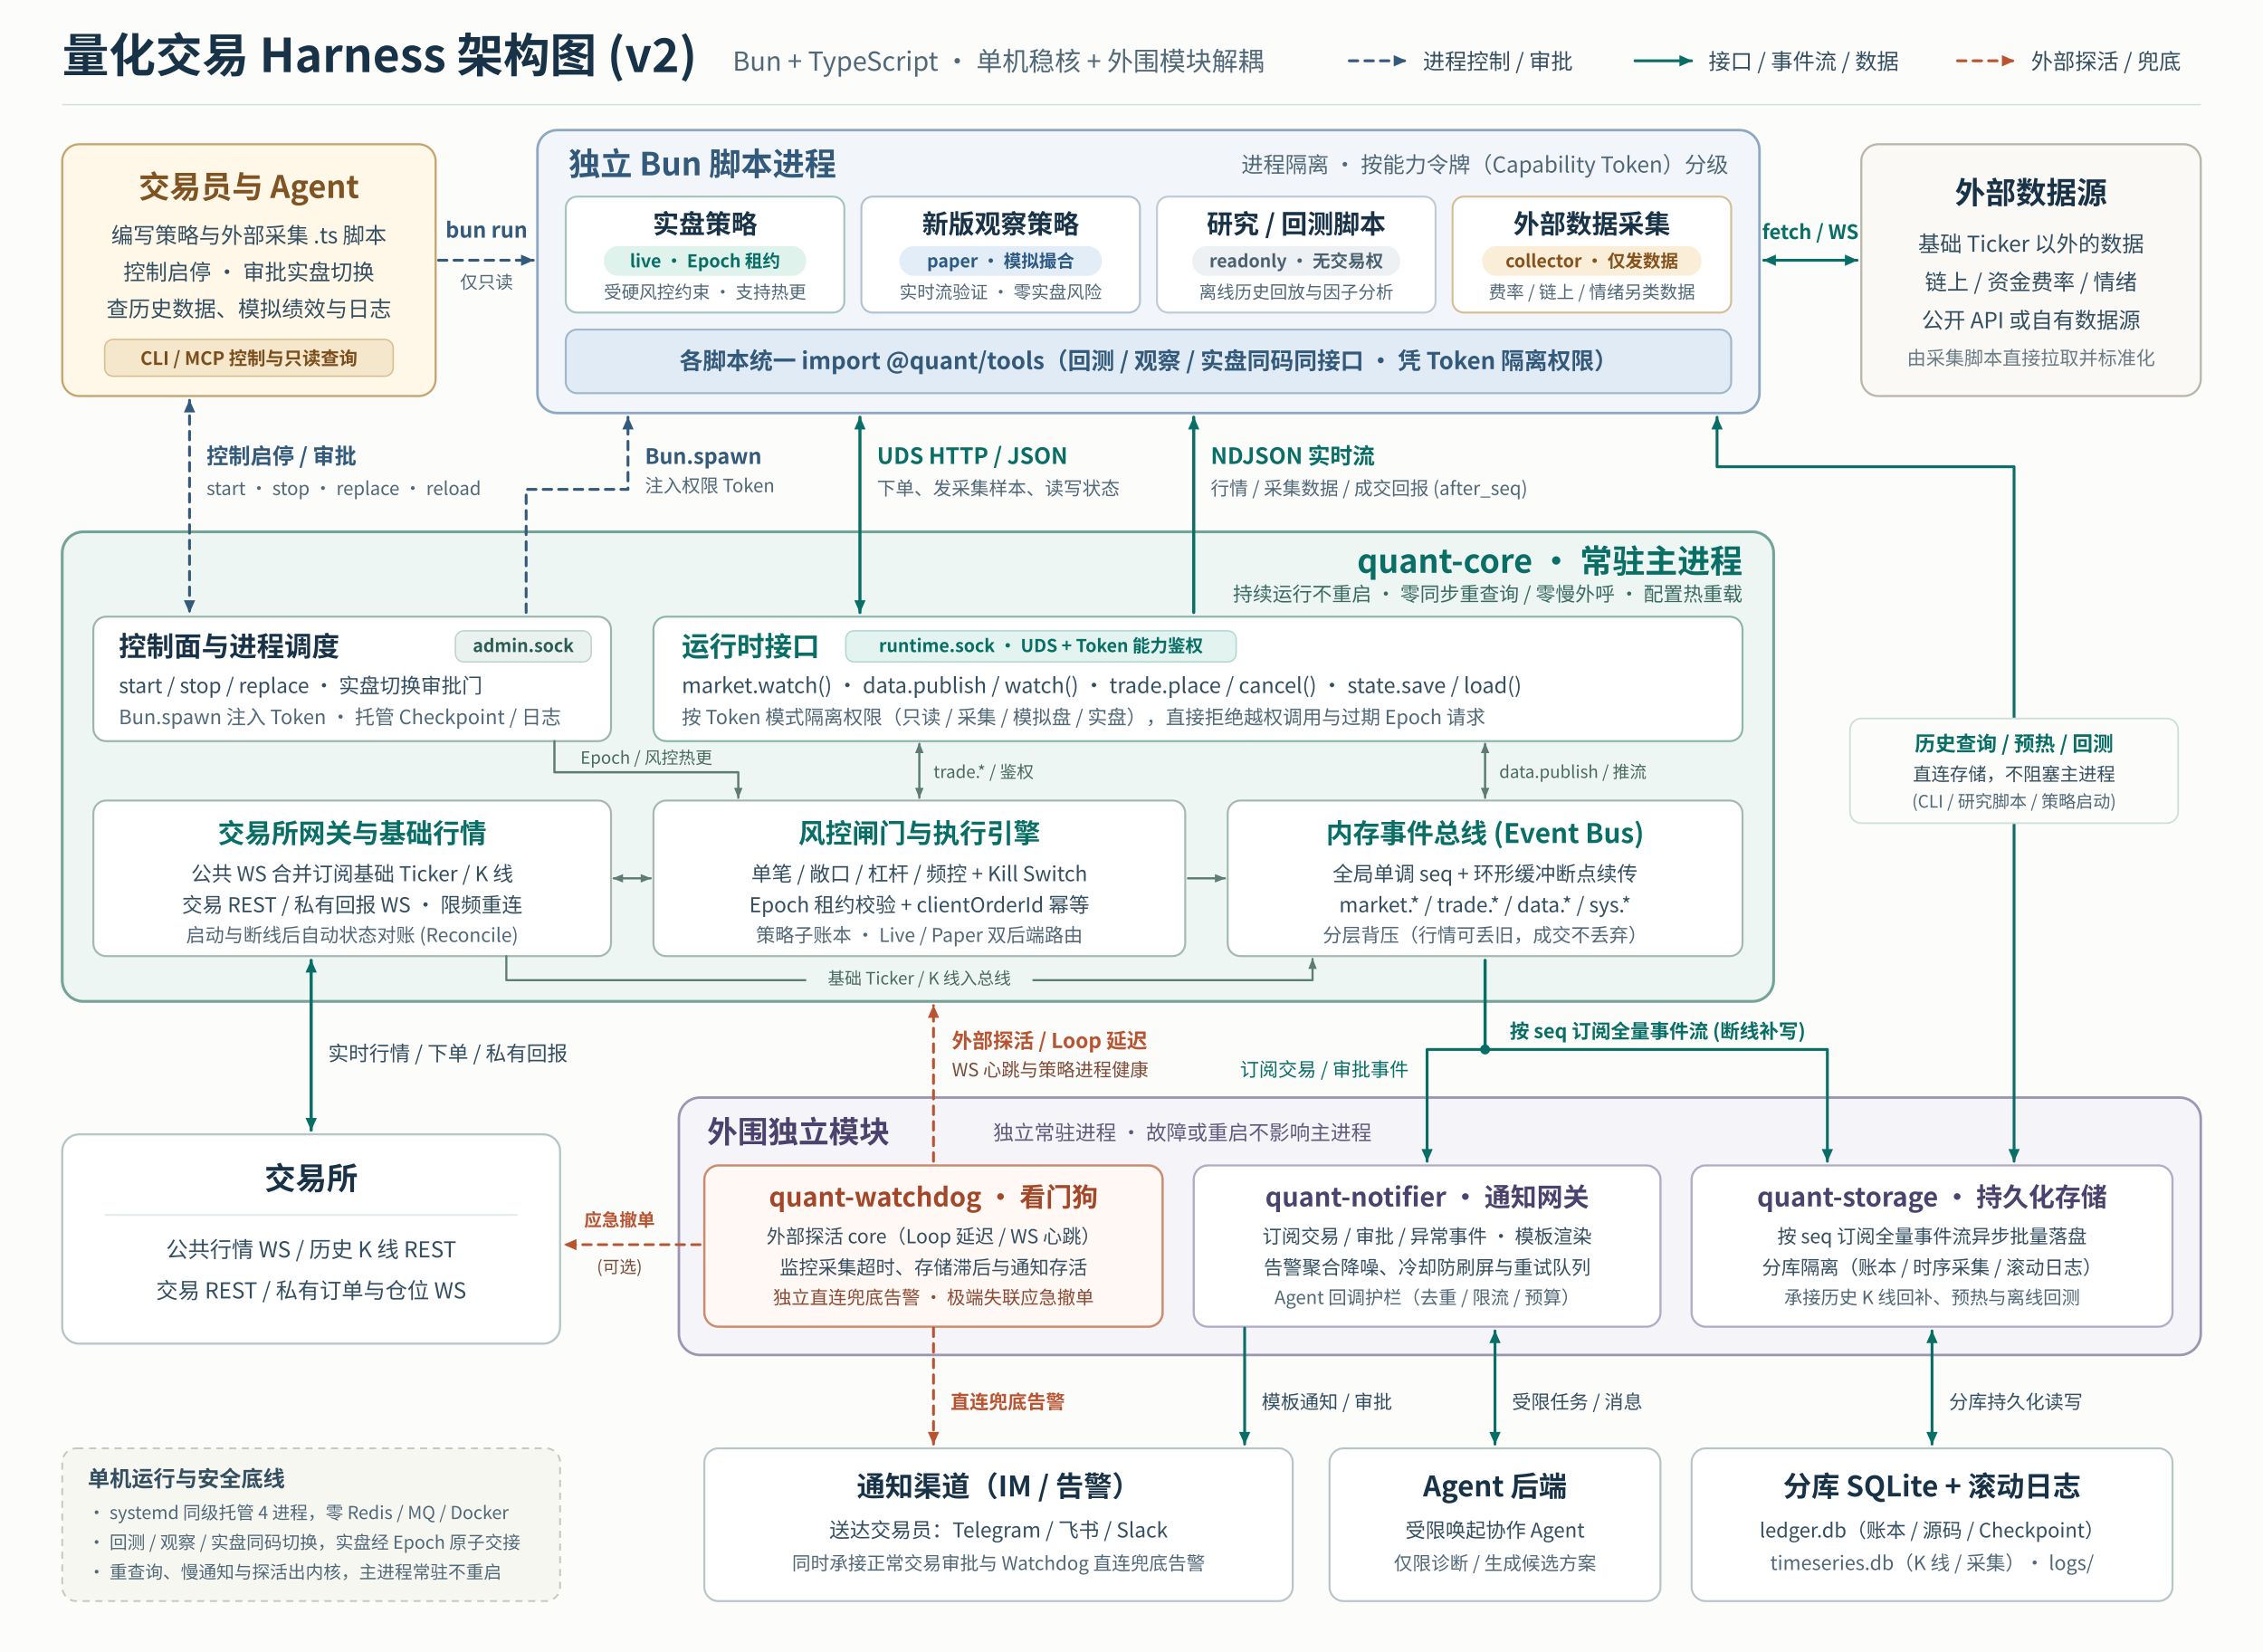
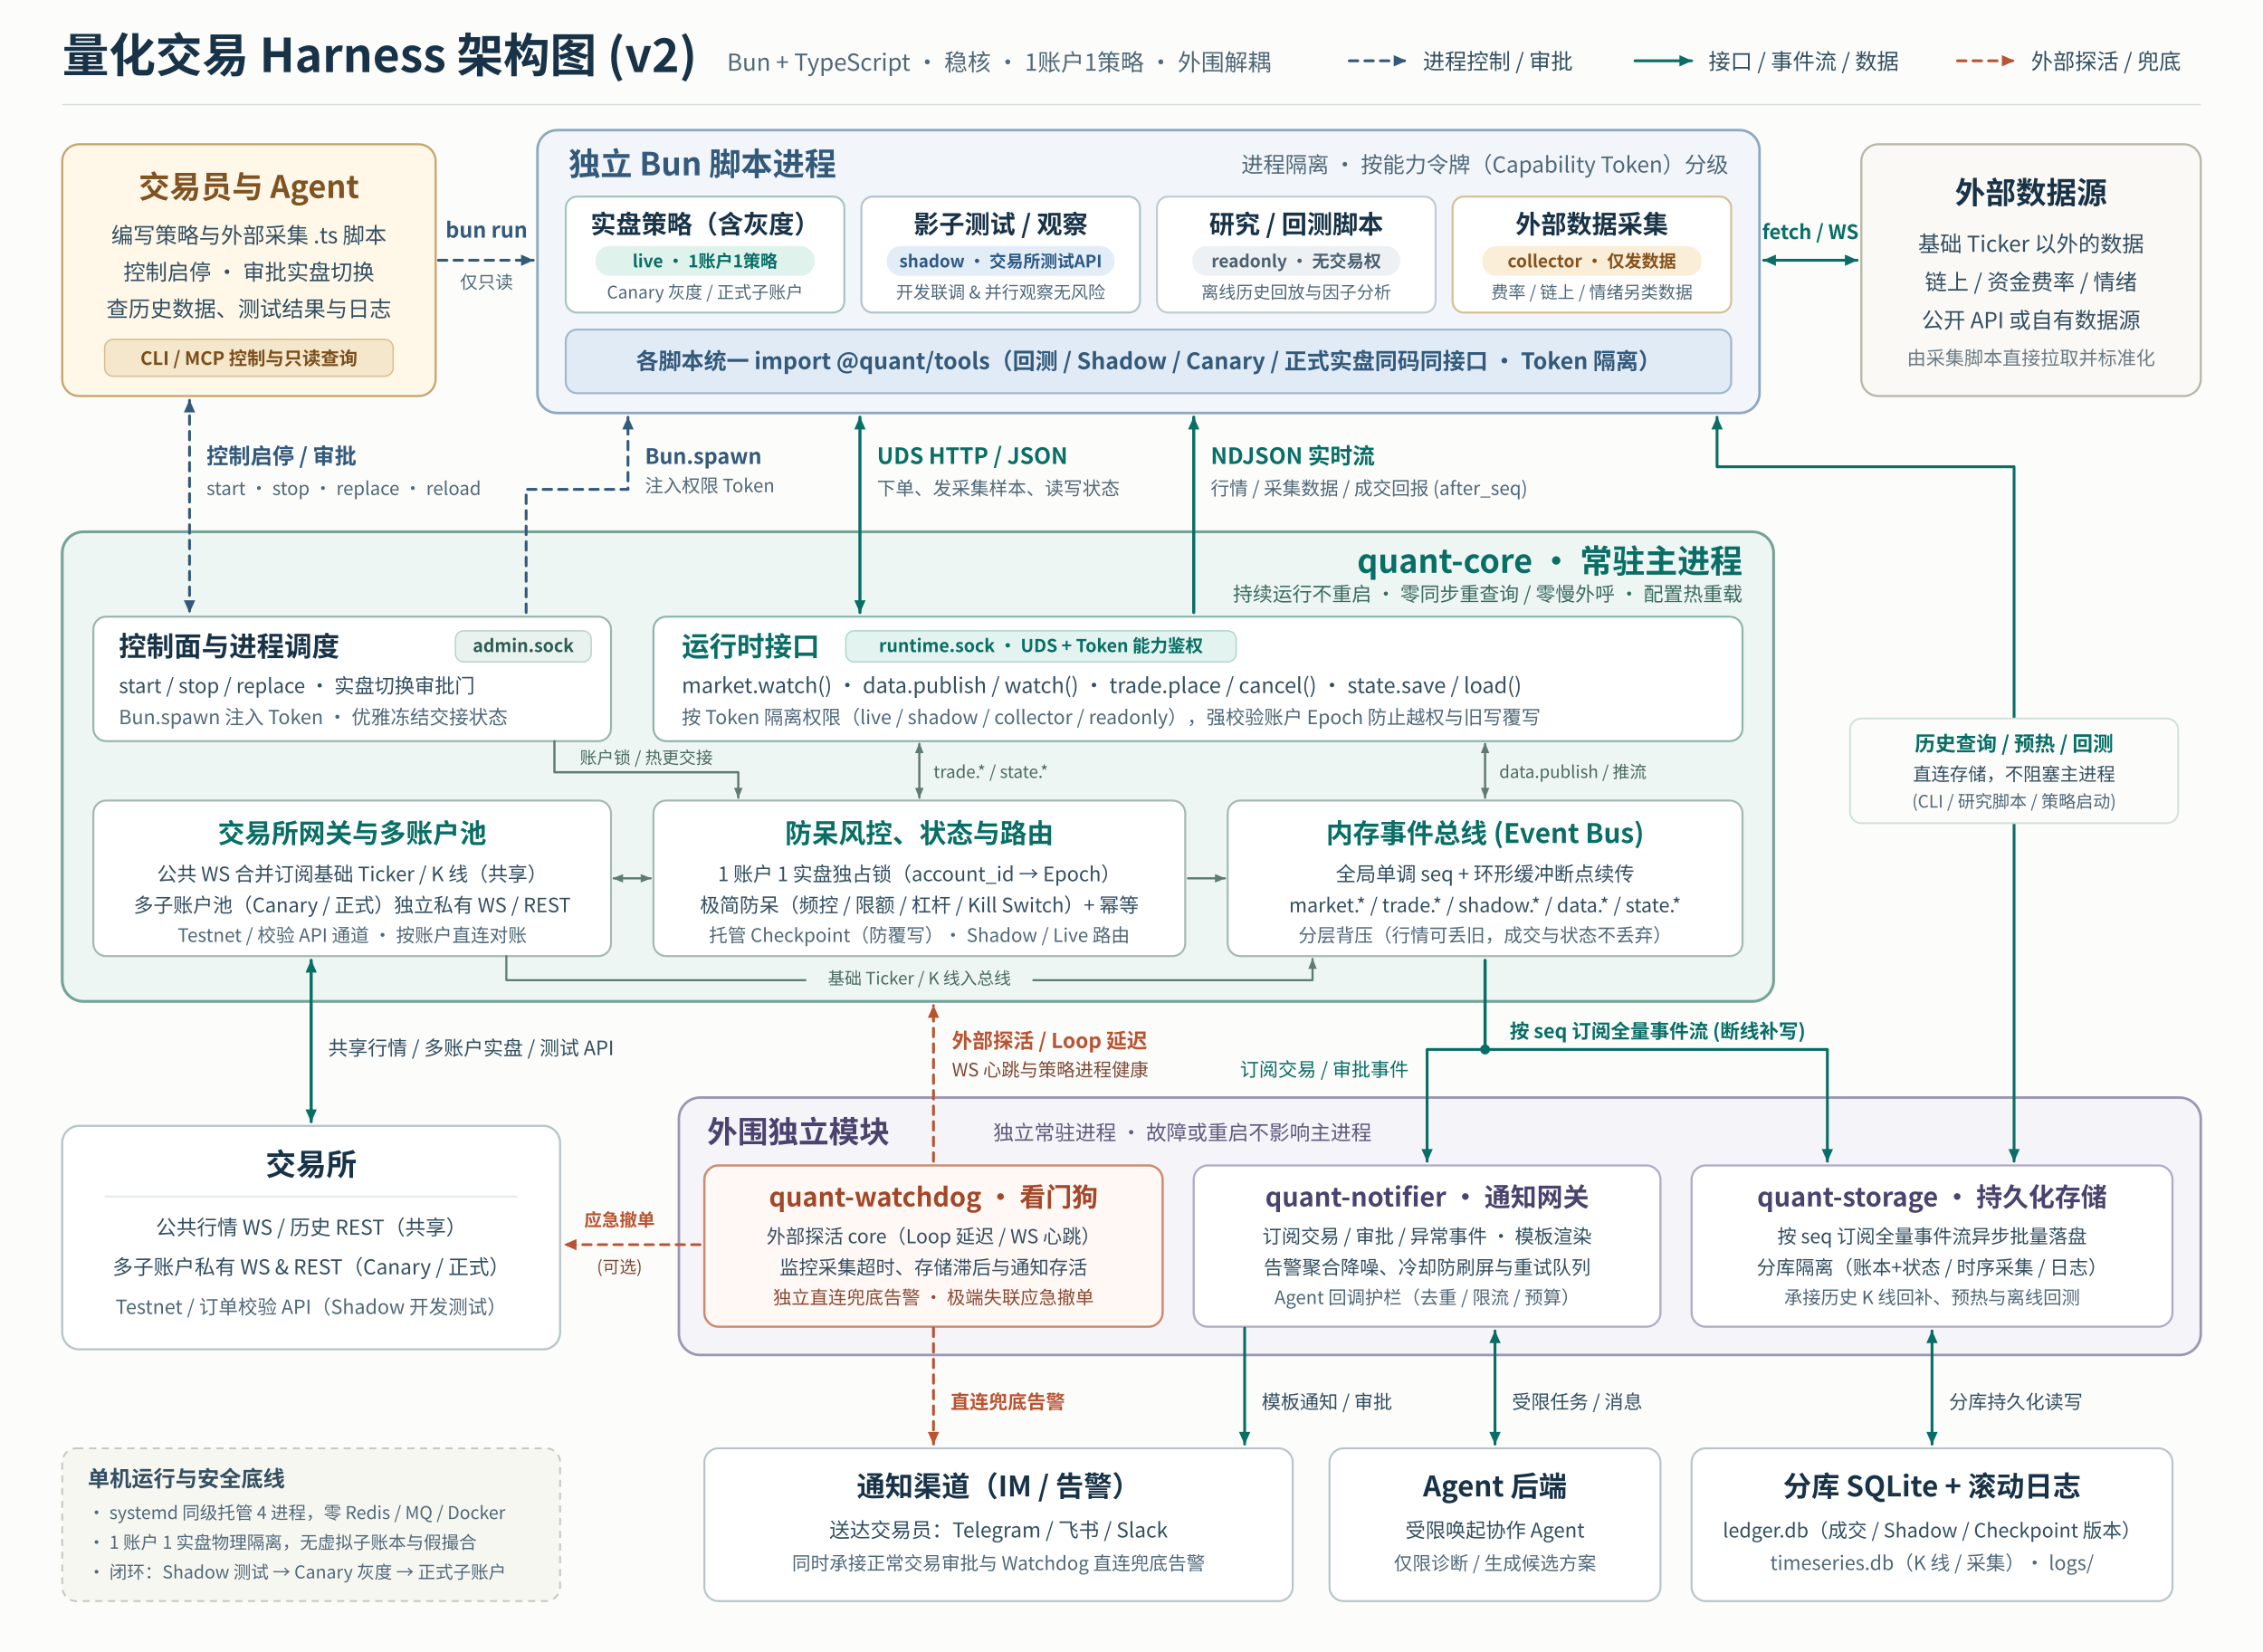
<svg xmlns="http://www.w3.org/2000/svg" width="1600" height="1168" viewBox="0 0 1600 1168" role="img" aria-labelledby="title description">
  <defs>
    <marker id="control" markerUnits="userSpaceOnUse" markerWidth="10" markerHeight="10" refX="8.6" refY="5" orient="auto">
      <path d="M0,1 L9,5 L0,9 Z" fill="#33597b" />
    </marker>
    <marker id="control-start" markerUnits="userSpaceOnUse" markerWidth="10" markerHeight="10" refX="0.4" refY="5" orient="auto">
      <path d="M9,1 L0,5 L9,9 Z" fill="#33597b" />
    </marker>
    <marker id="flow" markerUnits="userSpaceOnUse" markerWidth="10" markerHeight="10" refX="8.6" refY="5" orient="auto">
      <path d="M0,1 L9,5 L0,9 Z" fill="#086e66" />
    </marker>
    <marker id="flow-start" markerUnits="userSpaceOnUse" markerWidth="10" markerHeight="10" refX="0.4" refY="5" orient="auto">
      <path d="M9,1 L0,5 L9,9 Z" fill="#086e66" />
    </marker>
    <marker id="watch" markerUnits="userSpaceOnUse" markerWidth="10" markerHeight="10" refX="8.6" refY="5" orient="auto">
      <path d="M0,1 L9,5 L0,9 Z" fill="#b85432" />
    </marker>
    <marker id="watch-start" markerUnits="userSpaceOnUse" markerWidth="10" markerHeight="10" refX="0.4" refY="5" orient="auto">
      <path d="M9,1 L0,5 L9,9 Z" fill="#b85432" />
    </marker>
    <marker id="inner" markerUnits="userSpaceOnUse" markerWidth="8" markerHeight="8" refX="7" refY="4" orient="auto">
      <path d="M0,1 L7.5,4 L0,7 Z" fill="#5e7c74" />
    </marker>
    <marker id="inner-start" markerUnits="userSpaceOnUse" markerWidth="8" markerHeight="8" refX="1" refY="4" orient="auto">
      <path d="M7.5,1 L0,4 L7.5,7 Z" fill="#5e7c74" />
    </marker>
  </defs>
  <g font-family="Noto Sans CJK SC, Noto Sans SC, PingFang SC, Microsoft YaHei, sans-serif">
    <rect x="0" y="0" width="1600" height="1168" fill="#fcfcfa" />
    <text x="44" y="51" text-anchor="start" font-size="33" font-weight="700" fill="#183348">量化交易 Harness 架构图 (v2)</text>
-     <text x="518" y="50" text-anchor="start" font-size="18.5" font-weight="400" fill="#506878">Bun + TypeScript · 单机稳核 + 外围模块解耦</text>
+     <text x="514" y="50" text-anchor="start" font-size="16.5" font-weight="400" fill="#506878">Bun + TypeScript · 稳核 · 1账户1策略 · 外围解耦</text>
    <path d="M954 43 H994" stroke="#33597b" stroke-width="2" fill="none" stroke-linecap="round" stroke-dasharray="6 5" marker-end="url(#control)" />
    <text x="1006" y="49" text-anchor="start" font-size="15.5" font-weight="400" fill="#334f61">进程控制 / 审批</text>
    <path d="M1156 43 H1196" stroke="#086e66" stroke-width="2" fill="none" stroke-linecap="round" marker-end="url(#flow)" />
    <text x="1208" y="49" text-anchor="start" font-size="15.5" font-weight="400" fill="#334f61">接口 / 事件流 / 数据</text>
    <path d="M1384 43 H1424" stroke="#b85432" stroke-width="2" fill="none" stroke-linecap="round" stroke-dasharray="6 5" marker-end="url(#watch)" />
    <text x="1436" y="49" text-anchor="start" font-size="15.5" font-weight="400" fill="#334f61">外部探活 / 兜底</text>
    <path d="M44 74 H1556" stroke="#d5dfe0" stroke-width="1" fill="none" />
    <rect x="44" y="102" width="264" height="178" rx="12" fill="#fff8e9" stroke="#c5a56f" stroke-width="1.5" />
    <text x="176" y="140" text-anchor="middle" font-size="22" font-weight="700" fill="#805322">交易员与 Agent</text>
    <text x="176" y="172" text-anchor="middle" font-size="15.5" font-weight="400" fill="#334f61">编写策略与外部采集 .ts 脚本</text>
    <text x="176" y="198" text-anchor="middle" font-size="15.5" font-weight="400" fill="#334f61">控制启停 · 审批实盘切换</text>
-     <text x="176" y="224" text-anchor="middle" font-size="15.5" font-weight="400" fill="#334f61">查历史数据、模拟绩效与日志</text>
+     <text x="176" y="224" text-anchor="middle" font-size="15.5" font-weight="400" fill="#334f61">查历史数据、测试结果与日志</text>
    <rect x="74" y="240" width="204" height="26" rx="6" fill="#f5e7cb" stroke="#d8be8f" stroke-width="1" />
    <text x="176" y="258" text-anchor="middle" font-size="13" font-weight="700" fill="#7a4e1d">CLI / MCP 控制与只读查询</text>
    <rect x="380" y="92" width="864" height="200" rx="14" fill="#f2f6fb" stroke="#8da8c0" stroke-width="1.8" />
    <text x="402" y="124" text-anchor="start" font-size="22.5" font-weight="700" fill="#33597b">独立 Bun 脚本进程</text>
    <text x="1222" y="122" text-anchor="end" font-size="15.5" font-weight="400" fill="#506878">进程隔离 · 按能力令牌（Capability Token）分级</text>
    <rect x="400" y="139" width="197" height="82" rx="8" fill="#ffffff" stroke="#a6c4bd" stroke-width="1.4" />
-     <text x="498.5" y="165" text-anchor="middle" font-size="18.5" font-weight="700" fill="#183348">实盘策略</text>
-     <rect x="427" y="174" width="143" height="21" rx="10" fill="#dff2ec" />
-     <text x="498.5" y="189" text-anchor="middle" font-size="12.5" font-weight="700" fill="#086e66">live · Epoch 租约</text>
-     <text x="498.5" y="211" text-anchor="middle" font-size="12.5" font-weight="400" fill="#506878">受硬风控约束 · 支持热更</text>
+     <text x="498.5" y="165" text-anchor="middle" font-size="18" font-weight="700" fill="#183348">实盘策略（含灰度）</text>
+     <rect x="421" y="174" width="155" height="21" rx="10" fill="#dff2ec" />
+     <text x="498.5" y="189" text-anchor="middle" font-size="12.2" font-weight="700" fill="#086e66">live · 1账户1策略</text>
+     <text x="498.5" y="211" text-anchor="middle" font-size="12.2" font-weight="400" fill="#506878">Canary 灰度 / 正式子账户</text>
    <rect x="609" y="139" width="197" height="82" rx="8" fill="#ffffff" stroke="#b2c2d0" stroke-width="1.4" />
-     <text x="707.5" y="165" text-anchor="middle" font-size="18.5" font-weight="700" fill="#183348">新版观察策略</text>
-     <rect x="636" y="174" width="143" height="21" rx="10" fill="#e3edf8" />
-     <text x="707.5" y="189" text-anchor="middle" font-size="12.5" font-weight="700" fill="#2d5a84">paper · 模拟撮合</text>
-     <text x="707.5" y="211" text-anchor="middle" font-size="12.5" font-weight="400" fill="#506878">实时流验证 · 零实盘风险</text>
+     <text x="707.5" y="165" text-anchor="middle" font-size="18" font-weight="700" fill="#183348">影子测试 / 观察</text>
+     <rect x="627" y="174" width="161" height="21" rx="10" fill="#e3edf8" />
+     <text x="707.5" y="189" text-anchor="middle" font-size="12" font-weight="700" fill="#2d5a84">shadow · 交易所测试API</text>
+     <text x="707.5" y="211" text-anchor="middle" font-size="12.2" font-weight="400" fill="#506878">开发联调 &amp; 并行观察无风险</text>
    <rect x="818" y="139" width="197" height="82" rx="8" fill="#ffffff" stroke="#c0cbd3" stroke-width="1.4" />
-     <text x="916.5" y="165" text-anchor="middle" font-size="18.5" font-weight="700" fill="#183348">研究 / 回测脚本</text>
+     <text x="916.5" y="165" text-anchor="middle" font-size="18" font-weight="700" fill="#183348">研究 / 回测脚本</text>
    <rect x="843" y="174" width="147" height="21" rx="10" fill="#edf1f4" />
-     <text x="916.5" y="189" text-anchor="middle" font-size="12.5" font-weight="700" fill="#4b6170">readonly · 无交易权</text>
-     <text x="916.5" y="211" text-anchor="middle" font-size="12.5" font-weight="400" fill="#506878">离线历史回放与因子分析</text>
+     <text x="916.5" y="189" text-anchor="middle" font-size="12.2" font-weight="700" fill="#4b6170">readonly · 无交易权</text>
+     <text x="916.5" y="211" text-anchor="middle" font-size="12.2" font-weight="400" fill="#506878">离线历史回放与因子分析</text>
    <rect x="1027" y="139" width="197" height="82" rx="8" fill="#ffffff" stroke="#d5be96" stroke-width="1.4" />
-     <text x="1125.5" y="165" text-anchor="middle" font-size="18.5" font-weight="700" fill="#183348">外部数据采集</text>
+     <text x="1125.5" y="165" text-anchor="middle" font-size="18" font-weight="700" fill="#183348">外部数据采集</text>
    <rect x="1048" y="174" width="155" height="21" rx="10" fill="#faeed8" />
-     <text x="1125.5" y="189" text-anchor="middle" font-size="12.5" font-weight="700" fill="#85521d">collector · 仅发数据</text>
-     <text x="1125.5" y="211" text-anchor="middle" font-size="12.5" font-weight="400" fill="#506878">费率 / 链上 / 情绪另类数据</text>
+     <text x="1125.5" y="189" text-anchor="middle" font-size="12.2" font-weight="700" fill="#85521d">collector · 仅发数据</text>
+     <text x="1125.5" y="211" text-anchor="middle" font-size="12.2" font-weight="400" fill="#506878">费率 / 链上 / 情绪另类数据</text>
    <rect x="400" y="233" width="824" height="45" rx="8" fill="#e0ebf5" stroke="#a1b7ca" stroke-width="1.4" />
-     <text x="812" y="261" text-anchor="middle" font-size="16.5" font-weight="700" fill="#33597b">各脚本统一 import @quant/tools（回测 / 观察 / 实盘同码同接口 · 凭 Token 隔离权限）</text>
+     <text x="812" y="261" text-anchor="middle" font-size="16" font-weight="700" fill="#33597b">各脚本统一 import @quant/tools（回测 / Shadow / Canary / 正式实盘同码同接口 · Token 隔离）</text>
    <rect x="1316" y="102" width="240" height="178" rx="12" fill="#faf9f5" stroke="#b9b7aa" stroke-width="1.5" />
    <text x="1436" y="144" text-anchor="middle" font-size="21.5" font-weight="700" fill="#183348">外部数据源</text>
    <text x="1436" y="178" text-anchor="middle" font-size="15.5" font-weight="400" fill="#334f61">基础 Ticker 以外的数据</text>
    <text x="1436" y="205" text-anchor="middle" font-size="15.5" font-weight="400" fill="#334f61">链上 / 资金费率 / 情绪</text>
    <text x="1436" y="232" text-anchor="middle" font-size="15.5" font-weight="400" fill="#334f61">公开 API 或自有数据源</text>
    <text x="1436" y="258" text-anchor="middle" font-size="13.5" font-weight="400" fill="#6b7b85">由采集脚本直接拉取并标准化</text>
    <rect x="44" y="376" width="1210" height="332" rx="15" fill="#eef6f3" stroke="#76a397" stroke-width="2" />
    <text x="1232" y="405" text-anchor="end" font-size="23" font-weight="700" fill="#086e66">quant-core · 常驻主进程</text>
    <text x="1232" y="425" text-anchor="end" font-size="14" font-weight="400" fill="#3a6b61">持续运行不重启 · 零同步重查询 / 零慢外呼 · 配置热重载</text>
    <rect x="66" y="436" width="366" height="88" rx="9" fill="#ffffff" stroke="#9ab5ab" stroke-width="1.4" />
    <text x="84" y="464" text-anchor="start" font-size="19.5" font-weight="700" fill="#183348">控制面与进程调度</text>
    <rect x="322" y="446" width="96" height="22" rx="6" fill="#eaf2f0" stroke="#bdd3cb" stroke-width="1" />
    <text x="370" y="461" text-anchor="middle" font-size="12.5" font-weight="700" fill="#2c5d54">admin.sock</text>
-     <text x="84" y="490" text-anchor="start" font-size="14.5" font-weight="400" fill="#334f61">start / stop / replace · 实盘切换审批门</text>
-     <text x="84" y="512" text-anchor="start" font-size="14" font-weight="400" fill="#506878">Bun.spawn 注入 Token · 托管 Checkpoint / 日志</text>
+     <text x="84" y="490" text-anchor="start" font-size="14.2" font-weight="400" fill="#334f61">start / stop / replace · 实盘切换审批门</text>
+     <text x="84" y="512" text-anchor="start" font-size="13.8" font-weight="400" fill="#506878">Bun.spawn 注入 Token · 优雅冻结交接状态</text>
    <rect x="462" y="436" width="770" height="88" rx="9" fill="#ffffff" stroke="#8cb5ac" stroke-width="1.4" />
    <text x="482" y="464" text-anchor="start" font-size="19.5" font-weight="700" fill="#086e66">运行时接口</text>
    <rect x="598" y="446" width="276" height="22" rx="6" fill="#e3f3ef" stroke="#b3d7ce" stroke-width="1" />
    <text x="736" y="461" text-anchor="middle" font-size="12.5" font-weight="700" fill="#086e66">runtime.sock · UDS + Token 能力鉴权</text>
    <text x="482" y="490" text-anchor="start" font-size="15" font-weight="400" fill="#334f61">market.watch()  ·  data.publish / watch()  ·  trade.place / cancel()  ·  state.save / load()</text>
-     <text x="482" y="512" text-anchor="start" font-size="13.8" font-weight="400" fill="#506878">按 Token 模式隔离权限（只读 / 采集 / 模拟盘 / 实盘），直接拒绝越权调用与过期 Epoch 请求</text>
+     <text x="482" y="512" text-anchor="start" font-size="13.6" font-weight="400" fill="#506878">按 Token 隔离权限（live / shadow / collector / readonly），强校验账户 Epoch 防止越权与旧写覆写</text>
    <rect x="66" y="566" width="366" height="110" rx="9" fill="#ffffff" stroke="#a3b9ae" stroke-width="1.4" />
-     <text x="249" y="596" text-anchor="middle" font-size="19" font-weight="700" fill="#086e66">交易所网关与基础行情</text>
-     <text x="249" y="623" text-anchor="middle" font-size="14.5" font-weight="400" fill="#334f61">公共 WS 合并订阅基础 Ticker / K 线</text>
-     <text x="249" y="645" text-anchor="middle" font-size="14.5" font-weight="400" fill="#334f61">交易 REST / 私有回报 WS · 限频重连</text>
-     <text x="249" y="666" text-anchor="middle" font-size="13.5" font-weight="400" fill="#506878">启动与断线后自动状态对账 (Reconcile)</text>
+     <text x="249" y="596" text-anchor="middle" font-size="19" font-weight="700" fill="#086e66">交易所网关与多账户池</text>
+     <text x="249" y="623" text-anchor="middle" font-size="14" font-weight="400" fill="#334f61">公共 WS 合并订阅基础 Ticker / K 线（共享）</text>
+     <text x="249" y="645" text-anchor="middle" font-size="14" font-weight="400" fill="#334f61">多子账户池（Canary / 正式）独立私有 WS / REST</text>
+     <text x="249" y="666" text-anchor="middle" font-size="13.2" font-weight="400" fill="#506878">Testnet / 校验 API 通道 · 按账户直连对账</text>
    <rect x="462" y="566" width="376" height="110" rx="9" fill="#ffffff" stroke="#a3b9ae" stroke-width="1.4" />
-     <text x="650" y="596" text-anchor="middle" font-size="19" font-weight="700" fill="#086e66">风控闸门与执行引擎</text>
-     <text x="650" y="623" text-anchor="middle" font-size="14.5" font-weight="400" fill="#334f61">单笔 / 敞口 / 杠杆 / 频控 + Kill Switch</text>
-     <text x="650" y="645" text-anchor="middle" font-size="14.5" font-weight="400" fill="#334f61">Epoch 租约校验 + clientOrderId 幂等</text>
-     <text x="650" y="666" text-anchor="middle" font-size="13.5" font-weight="400" fill="#506878">策略子账本 · Live / Paper 双后端路由</text>
+     <text x="650" y="596" text-anchor="middle" font-size="19" font-weight="700" fill="#086e66">防呆风控、状态与路由</text>
+     <text x="650" y="623" text-anchor="middle" font-size="14" font-weight="400" fill="#334f61">1 账户 1 实盘独占锁（account_id → Epoch）</text>
+     <text x="650" y="645" text-anchor="middle" font-size="14" font-weight="400" fill="#334f61">极简防呆（频控 / 限额 / 杠杆 / Kill Switch）+ 幂等</text>
+     <text x="650" y="666" text-anchor="middle" font-size="13.2" font-weight="400" fill="#506878">托管 Checkpoint（防覆写）· Shadow / Live 路由</text>
    <rect x="868" y="566" width="364" height="110" rx="9" fill="#ffffff" stroke="#a3b9ae" stroke-width="1.4" />
    <text x="1050" y="596" text-anchor="middle" font-size="19" font-weight="700" fill="#086e66">内存事件总线 (Event Bus)</text>
-     <text x="1050" y="623" text-anchor="middle" font-size="14.5" font-weight="400" fill="#334f61">全局单调 seq + 环形缓冲断点续传</text>
-     <text x="1050" y="645" text-anchor="middle" font-size="14.5" font-weight="400" fill="#334f61">market.* / trade.* / data.* / sys.*</text>
-     <text x="1050" y="666" text-anchor="middle" font-size="13.5" font-weight="400" fill="#506878">分层背压（行情可丢旧，成交不丢弃）</text>
+     <text x="1050" y="623" text-anchor="middle" font-size="14.2" font-weight="400" fill="#334f61">全局单调 seq + 环形缓冲断点续传</text>
+     <text x="1050" y="645" text-anchor="middle" font-size="13.8" font-weight="400" fill="#334f61">market.* / trade.* / shadow.* / data.* / state.*</text>
+     <text x="1050" y="666" text-anchor="middle" font-size="13.2" font-weight="400" fill="#506878">分层背压（行情可丢旧，成交与状态不丢弃）</text>
    <path d="M392 524 V546 H522 V564" stroke="#5e7c74" stroke-width="1.6" fill="none" stroke-linecap="round" stroke-linejoin="round" marker-end="url(#inner)" />
-     <text x="457" y="540" text-anchor="middle" font-size="12" font-weight="400" fill="#4a6961">Epoch / 风控热更</text>
+     <text x="457" y="540" text-anchor="middle" font-size="12" font-weight="400" fill="#4a6961">账户锁 / 热更交接</text>
    <path d="M650 526 V564" stroke="#5e7c74" stroke-width="1.6" fill="none" stroke-linecap="round" marker-start="url(#inner-start)" marker-end="url(#inner)" />
-     <text x="660" y="550" text-anchor="start" font-size="12" font-weight="400" fill="#4a6961">trade.* / 鉴权</text>
+     <text x="660" y="550" text-anchor="start" font-size="12" font-weight="400" fill="#4a6961">trade.* / state.*</text>
    <path d="M1050 526 V564" stroke="#5e7c74" stroke-width="1.6" fill="none" stroke-linecap="round" marker-start="url(#inner-start)" marker-end="url(#inner)" />
    <text x="1060" y="550" text-anchor="start" font-size="12" font-weight="400" fill="#4a6961">data.publish / 推流</text>
    <path d="M434 621 H460" stroke="#5e7c74" stroke-width="1.6" fill="none" stroke-linecap="round" marker-start="url(#inner-start)" marker-end="url(#inner)" />
    <path d="M840 621 H866" stroke="#5e7c74" stroke-width="1.6" fill="none" stroke-linecap="round" marker-end="url(#inner)" />
    <path d="M358 676 V693 H928 V678" stroke="#5e7c74" stroke-width="1.5" fill="none" stroke-linecap="round" stroke-linejoin="round" marker-end="url(#inner)" />
    <rect x="570" y="683" width="160" height="18" rx="4" fill="#eef6f3" />
    <text x="650" y="696" text-anchor="middle" font-size="12" font-weight="400" fill="#4a6961">基础 Ticker / K 线入总线</text>
-     <rect x="44" y="802" width="352" height="148" rx="12" fill="#ffffff" stroke="#b7c5c9" stroke-width="1.5" />
-     <text x="220" y="841" text-anchor="middle" font-size="22" font-weight="700" fill="#183348">交易所</text>
-     <path d="M74 859 H366" stroke="#e2eaec" stroke-width="1.2" fill="none" />
-     <text x="220" y="889" text-anchor="middle" font-size="15.5" font-weight="400" fill="#334f61">公共行情 WS / 历史 K 线 REST</text>
-     <text x="220" y="918" text-anchor="middle" font-size="15.5" font-weight="400" fill="#334f61">交易 REST / 私有订单与仓位 WS</text>
+     <rect x="44" y="796" width="352" height="158" rx="12" fill="#ffffff" stroke="#b7c5c9" stroke-width="1.5" />
+     <text x="220" y="831" text-anchor="middle" font-size="21.5" font-weight="700" fill="#183348">交易所</text>
+     <path d="M74 846 H366" stroke="#e2eaec" stroke-width="1.2" fill="none" />
+     <text x="220" y="873" text-anchor="middle" font-size="14.5" font-weight="400" fill="#334f61">公共行情 WS / 历史 REST（共享）</text>
+     <text x="220" y="901" text-anchor="middle" font-size="14.5" font-weight="400" fill="#334f61">多子账户私有 WS &amp; REST（Canary / 正式）</text>
+     <text x="220" y="929" text-anchor="middle" font-size="13.8" font-weight="400" fill="#506878">Testnet / 订单校验 API（Shadow 开发测试）</text>
    <rect x="480" y="776" width="1076" height="182" rx="15" fill="#f5f4f9" stroke="#9d96b3" stroke-width="1.8" />
    <text x="500" y="808" text-anchor="start" font-size="21.5" font-weight="700" fill="#4b436e">外围独立模块</text>
    <text x="836" y="806" text-anchor="middle" font-size="14.5" font-weight="400" fill="#615a7d">独立常驻进程 · 故障或重启不影响主进程</text>
    <rect x="498" y="824" width="324" height="114" rx="10" fill="#fff8f5" stroke="#cc8b6d" stroke-width="1.6" />
    <text x="660" y="853" text-anchor="middle" font-size="18.5" font-weight="700" fill="#a34728">quant-watchdog · 看门狗</text>
    <text x="660" y="879" text-anchor="middle" font-size="13.6" font-weight="400" fill="#334f61">外部探活 core（Loop 延迟 / WS 心跳）</text>
    <text x="660" y="901" text-anchor="middle" font-size="13.6" font-weight="400" fill="#334f61">监控采集超时、存储滞后与通知存活</text>
    <text x="660" y="922" text-anchor="middle" font-size="13" font-weight="400" fill="#8a4a33">独立直连兜底告警 · 极端失联应急撤单</text>
    <rect x="844" y="824" width="330" height="114" rx="10" fill="#ffffff" stroke="#b2abc7" stroke-width="1.5" />
    <text x="1009" y="853" text-anchor="middle" font-size="18.5" font-weight="700" fill="#4b436e">quant-notifier · 通知网关</text>
    <text x="1009" y="879" text-anchor="middle" font-size="13.6" font-weight="400" fill="#334f61">订阅交易 / 审批 / 异常事件 · 模板渲染</text>
    <text x="1009" y="901" text-anchor="middle" font-size="13.6" font-weight="400" fill="#334f61">告警聚合降噪、冷却防刷屏与重试队列</text>
    <text x="1009" y="922" text-anchor="middle" font-size="13" font-weight="400" fill="#506878">Agent 回调护栏（去重 / 限流 / 预算）</text>
    <rect x="1196" y="824" width="340" height="114" rx="10" fill="#ffffff" stroke="#b2abc7" stroke-width="1.5" />
    <text x="1366" y="853" text-anchor="middle" font-size="18.5" font-weight="700" fill="#4b436e">quant-storage · 持久化存储</text>
    <text x="1366" y="879" text-anchor="middle" font-size="13.6" font-weight="400" fill="#334f61">按 seq 订阅全量事件流异步批量落盘</text>
-     <text x="1366" y="901" text-anchor="middle" font-size="13.6" font-weight="400" fill="#334f61">分库隔离（账本 / 时序采集 / 滚动日志）</text>
+     <text x="1366" y="901" text-anchor="middle" font-size="13.6" font-weight="400" fill="#334f61">分库隔离（账本+状态 / 时序采集 / 日志）</text>
    <text x="1366" y="922" text-anchor="middle" font-size="13" font-weight="400" fill="#506878">承接历史 K 线回补、预热与离线回测</text>
    <rect x="44" y="1024" width="352" height="108" rx="10" fill="#f7f7f2" stroke="#c8c8be" stroke-width="1.3" stroke-dasharray="5 4" />
    <text x="62" y="1051" text-anchor="start" font-size="15.5" font-weight="700" fill="#334f61">单机运行与安全底线</text>
-     <text x="62" y="1074" text-anchor="start" font-size="12.6" font-weight="400" fill="#506878">· systemd 同级托管 4 进程，零 Redis / MQ / Docker</text>
-     <text x="62" y="1095" text-anchor="start" font-size="12.6" font-weight="400" fill="#506878">· 回测 / 观察 / 实盘同码切换，实盘经 Epoch 原子交接</text>
-     <text x="62" y="1116" text-anchor="start" font-size="12.6" font-weight="400" fill="#506878">· 重查询、慢通知与探活出内核，主进程常驻不重启</text>
+     <text x="62" y="1074" text-anchor="start" font-size="12.5" font-weight="400" fill="#506878">· systemd 同级托管 4 进程，零 Redis / MQ / Docker</text>
+     <text x="62" y="1095" text-anchor="start" font-size="12.5" font-weight="400" fill="#506878">· 1 账户 1 实盘物理隔离，无虚拟子账本与假撮合</text>
+     <text x="62" y="1116" text-anchor="start" font-size="12.5" font-weight="400" fill="#506878">· 闭环：Shadow 测试 → Canary 灰度 → 正式子账户</text>
    <rect x="498" y="1024" width="416" height="108" rx="10" fill="#ffffff" stroke="#b7c5c9" stroke-width="1.4" />
    <text x="706" y="1058" text-anchor="middle" font-size="20" font-weight="700" fill="#183348">通知渠道（IM / 告警）</text>
    <text x="706" y="1087" text-anchor="middle" font-size="14.5" font-weight="400" fill="#334f61">送达交易员：Telegram / 飞书 / Slack</text>
    <text x="706" y="1110" text-anchor="middle" font-size="13.2" font-weight="400" fill="#506878">同时承接正常交易审批与 Watchdog 直连兜底告警</text>
    <rect x="940" y="1024" width="234" height="108" rx="10" fill="#ffffff" stroke="#b7c5c9" stroke-width="1.4" />
    <text x="1057" y="1058" text-anchor="middle" font-size="20" font-weight="700" fill="#183348">Agent 后端</text>
    <text x="1057" y="1087" text-anchor="middle" font-size="14.2" font-weight="400" fill="#334f61">受限唤起协作 Agent</text>
    <text x="1057" y="1110" text-anchor="middle" font-size="13.2" font-weight="400" fill="#506878">仅限诊断 / 生成候选方案</text>
    <rect x="1196" y="1024" width="340" height="108" rx="10" fill="#ffffff" stroke="#b7c5c9" stroke-width="1.4" />
    <text x="1366" y="1058" text-anchor="middle" font-size="20" font-weight="700" fill="#183348">分库 SQLite + 滚动日志</text>
-     <text x="1366" y="1087" text-anchor="middle" font-size="14" font-weight="400" fill="#334f61">ledger.db（账本 / 源码 / Checkpoint）</text>
+     <text x="1366" y="1087" text-anchor="middle" font-size="13.8" font-weight="400" fill="#334f61">ledger.db（成交 / Shadow / Checkpoint 版本）</text>
    <text x="1366" y="1110" text-anchor="middle" font-size="13.8" font-weight="400" fill="#506878">timeseries.db（K 线 / 采集）· logs/</text>
    <path d="M310 184 H377" stroke="#33597b" stroke-width="2" fill="none" stroke-linecap="round" stroke-dasharray="6 5" marker-end="url(#control)" />
    <text x="344" y="168" text-anchor="middle" font-size="15" font-weight="700" fill="#33597b">bun run</text>
    <text x="344" y="204" text-anchor="middle" font-size="12.5" font-weight="400" fill="#506878">仅只读</text>
    <path d="M1247 184 H1313" stroke="#086e66" stroke-width="2" fill="none" stroke-linecap="round" marker-start="url(#flow-start)" marker-end="url(#flow)" />
    <text x="1280" y="169" text-anchor="middle" font-size="14" font-weight="700" fill="#086e66">fetch / WS</text>
    <path d="M134 283 V433" stroke="#33597b" stroke-width="2" fill="none" stroke-linecap="round" stroke-dasharray="6 5" marker-start="url(#control-start)" marker-end="url(#control)" />
    <text x="146" y="328" text-anchor="start" font-size="15.5" font-weight="700" fill="#33597b">控制启停 / 审批</text>
    <text x="146" y="350" text-anchor="start" font-size="13" font-weight="400" fill="#506878">start · stop · replace · reload</text>
    <path d="M372 433 V346 H444 V295" stroke="#33597b" stroke-width="2" fill="none" stroke-linecap="round" stroke-linejoin="round" stroke-dasharray="6 5" marker-end="url(#control)" />
    <text x="456" y="328" text-anchor="start" font-size="15" font-weight="700" fill="#33597b">Bun.spawn</text>
    <text x="456" y="348" text-anchor="start" font-size="13" font-weight="400" fill="#506878">注入权限 Token</text>
    <path d="M608 295 V433" stroke="#086e66" stroke-width="2.2" fill="none" stroke-linecap="round" marker-start="url(#flow-start)" marker-end="url(#flow)" />
    <text x="620" y="328" text-anchor="start" font-size="15.8" font-weight="700" fill="#086e66">UDS HTTP / JSON</text>
    <text x="620" y="350" text-anchor="start" font-size="13.2" font-weight="400" fill="#506878">下单、发采集样本、读写状态</text>
    <path d="M844 433 V295" stroke="#086e66" stroke-width="2.2" fill="none" stroke-linecap="round" marker-end="url(#flow)" />
    <text x="856" y="328" text-anchor="start" font-size="15.8" font-weight="700" fill="#086e66">NDJSON 实时流</text>
    <text x="856" y="350" text-anchor="start" font-size="13.2" font-weight="400" fill="#506878">行情 / 采集数据 / 成交回报 (after_seq)</text>
    <path d="M1214 295 V330 H1424 V821" stroke="#086e66" stroke-width="2" fill="none" stroke-linecap="round" stroke-linejoin="round" marker-start="url(#flow-start)" marker-end="url(#flow)" />
    <rect x="1308" y="508" width="232" height="74" rx="8" fill="#fcfcfa" stroke="#cde0db" stroke-width="1.2" />
    <text x="1424" y="531" text-anchor="middle" font-size="14.5" font-weight="700" fill="#086e66">历史查询 / 预热 / 回测</text>
    <text x="1424" y="552" text-anchor="middle" font-size="13" font-weight="400" fill="#334f61">直连存储，不阻塞主进程</text>
    <text x="1424" y="571" text-anchor="middle" font-size="12.2" font-weight="400" fill="#506878">(CLI / 研究脚本 / 策略启动)</text>
-     <path d="M220 679 V799" stroke="#086e66" stroke-width="2.2" fill="none" stroke-linecap="round" marker-start="url(#flow-start)" marker-end="url(#flow)" />
-     <text x="232" y="750" text-anchor="start" font-size="14.5" font-weight="400" fill="#334f61">实时行情 / 下单 / 私有回报</text>
+     <path d="M220 679 V793" stroke="#086e66" stroke-width="2.2" fill="none" stroke-linecap="round" marker-start="url(#flow-start)" marker-end="url(#flow)" />
+     <text x="232" y="746" text-anchor="start" font-size="14" font-weight="400" fill="#334f61">共享行情 / 多账户实盘 / 测试 API</text>
    <path d="M660 821 V711" stroke="#b85432" stroke-width="2" fill="none" stroke-linecap="round" stroke-dasharray="6 5" marker-end="url(#watch)" />
    <text x="673" y="741" text-anchor="start" font-size="14.5" font-weight="700" fill="#b85432">外部探活 / Loop 延迟</text>
    <text x="673" y="761" text-anchor="start" font-size="13" font-weight="400" fill="#7d4a38">WS 心跳与策略进程健康</text>
    <path d="M495 880 H399" stroke="#b85432" stroke-width="1.9" fill="none" stroke-linecap="round" stroke-dasharray="6 5" marker-end="url(#watch)" />
    <text x="438" y="867" text-anchor="middle" font-size="12.5" font-weight="700" fill="#b85432">应急撤单</text>
    <text x="438" y="900" text-anchor="middle" font-size="12" font-weight="400" fill="#7d4a38">(可选)</text>
    <path d="M1050 679 V742" stroke="#086e66" stroke-width="2.2" fill="none" stroke-linecap="round" />
    <circle cx="1050" cy="742" r="3.5" fill="#086e66" />
    <path d="M1050 742 H1009 V821" stroke="#086e66" stroke-width="2" fill="none" stroke-linecap="round" stroke-linejoin="round" marker-end="url(#flow)" />
    <text x="996" y="761" text-anchor="end" font-size="13.5" font-weight="400" fill="#086e66">订阅交易 / 审批事件</text>
    <path d="M1050 742 H1292 V821" stroke="#086e66" stroke-width="2" fill="none" stroke-linecap="round" stroke-linejoin="round" marker-end="url(#flow)" />
    <text x="1172" y="734" text-anchor="middle" font-size="13.8" font-weight="700" fill="#086e66">按 seq 订阅全量事件流 (断线补写)</text>
    <path d="M660 939 V1021" stroke="#b85432" stroke-width="2" fill="none" stroke-linecap="round" stroke-dasharray="6 5" marker-end="url(#watch)" />
    <text x="672" y="996" text-anchor="start" font-size="13.5" font-weight="700" fill="#b85432">直连兜底告警</text>
    <path d="M880 939 V1021" stroke="#086e66" stroke-width="2" fill="none" stroke-linecap="round" marker-end="url(#flow)" />
    <text x="892" y="996" text-anchor="start" font-size="13.5" font-weight="400" fill="#334f61">模板通知 / 审批</text>
    <path d="M1057 941 V1021" stroke="#086e66" stroke-width="2" fill="none" stroke-linecap="round" marker-start="url(#flow-start)" marker-end="url(#flow)" />
    <text x="1069" y="996" text-anchor="start" font-size="13.5" font-weight="400" fill="#334f61">受限任务 / 消息</text>
    <path d="M1366 941 V1021" stroke="#086e66" stroke-width="2" fill="none" stroke-linecap="round" marker-start="url(#flow-start)" marker-end="url(#flow)" />
    <text x="1378" y="996" text-anchor="start" font-size="13.5" font-weight="400" fill="#334f61">分库持久化读写</text>
  </g>
</svg>
